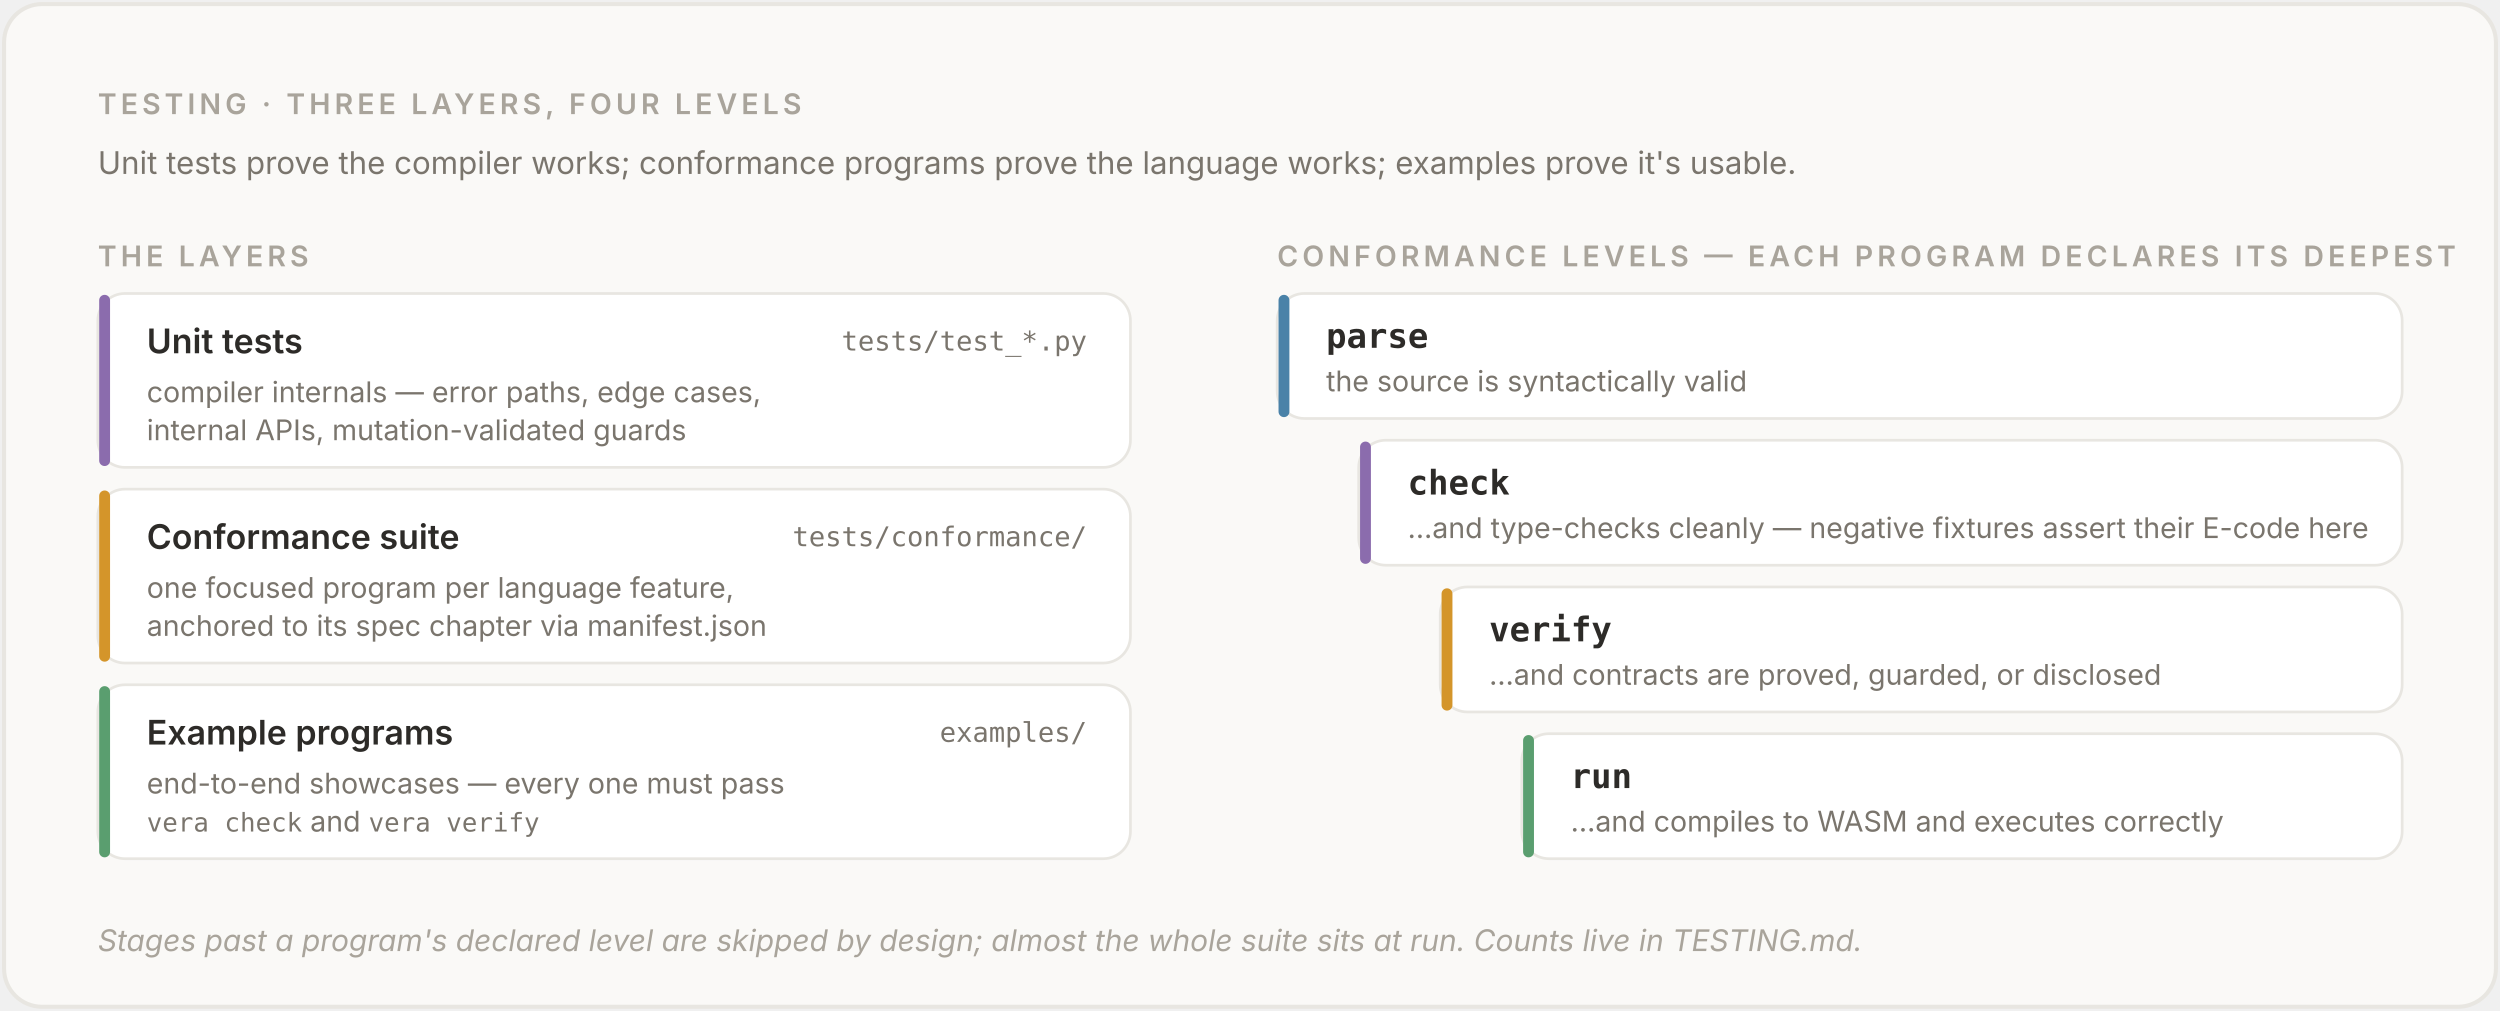
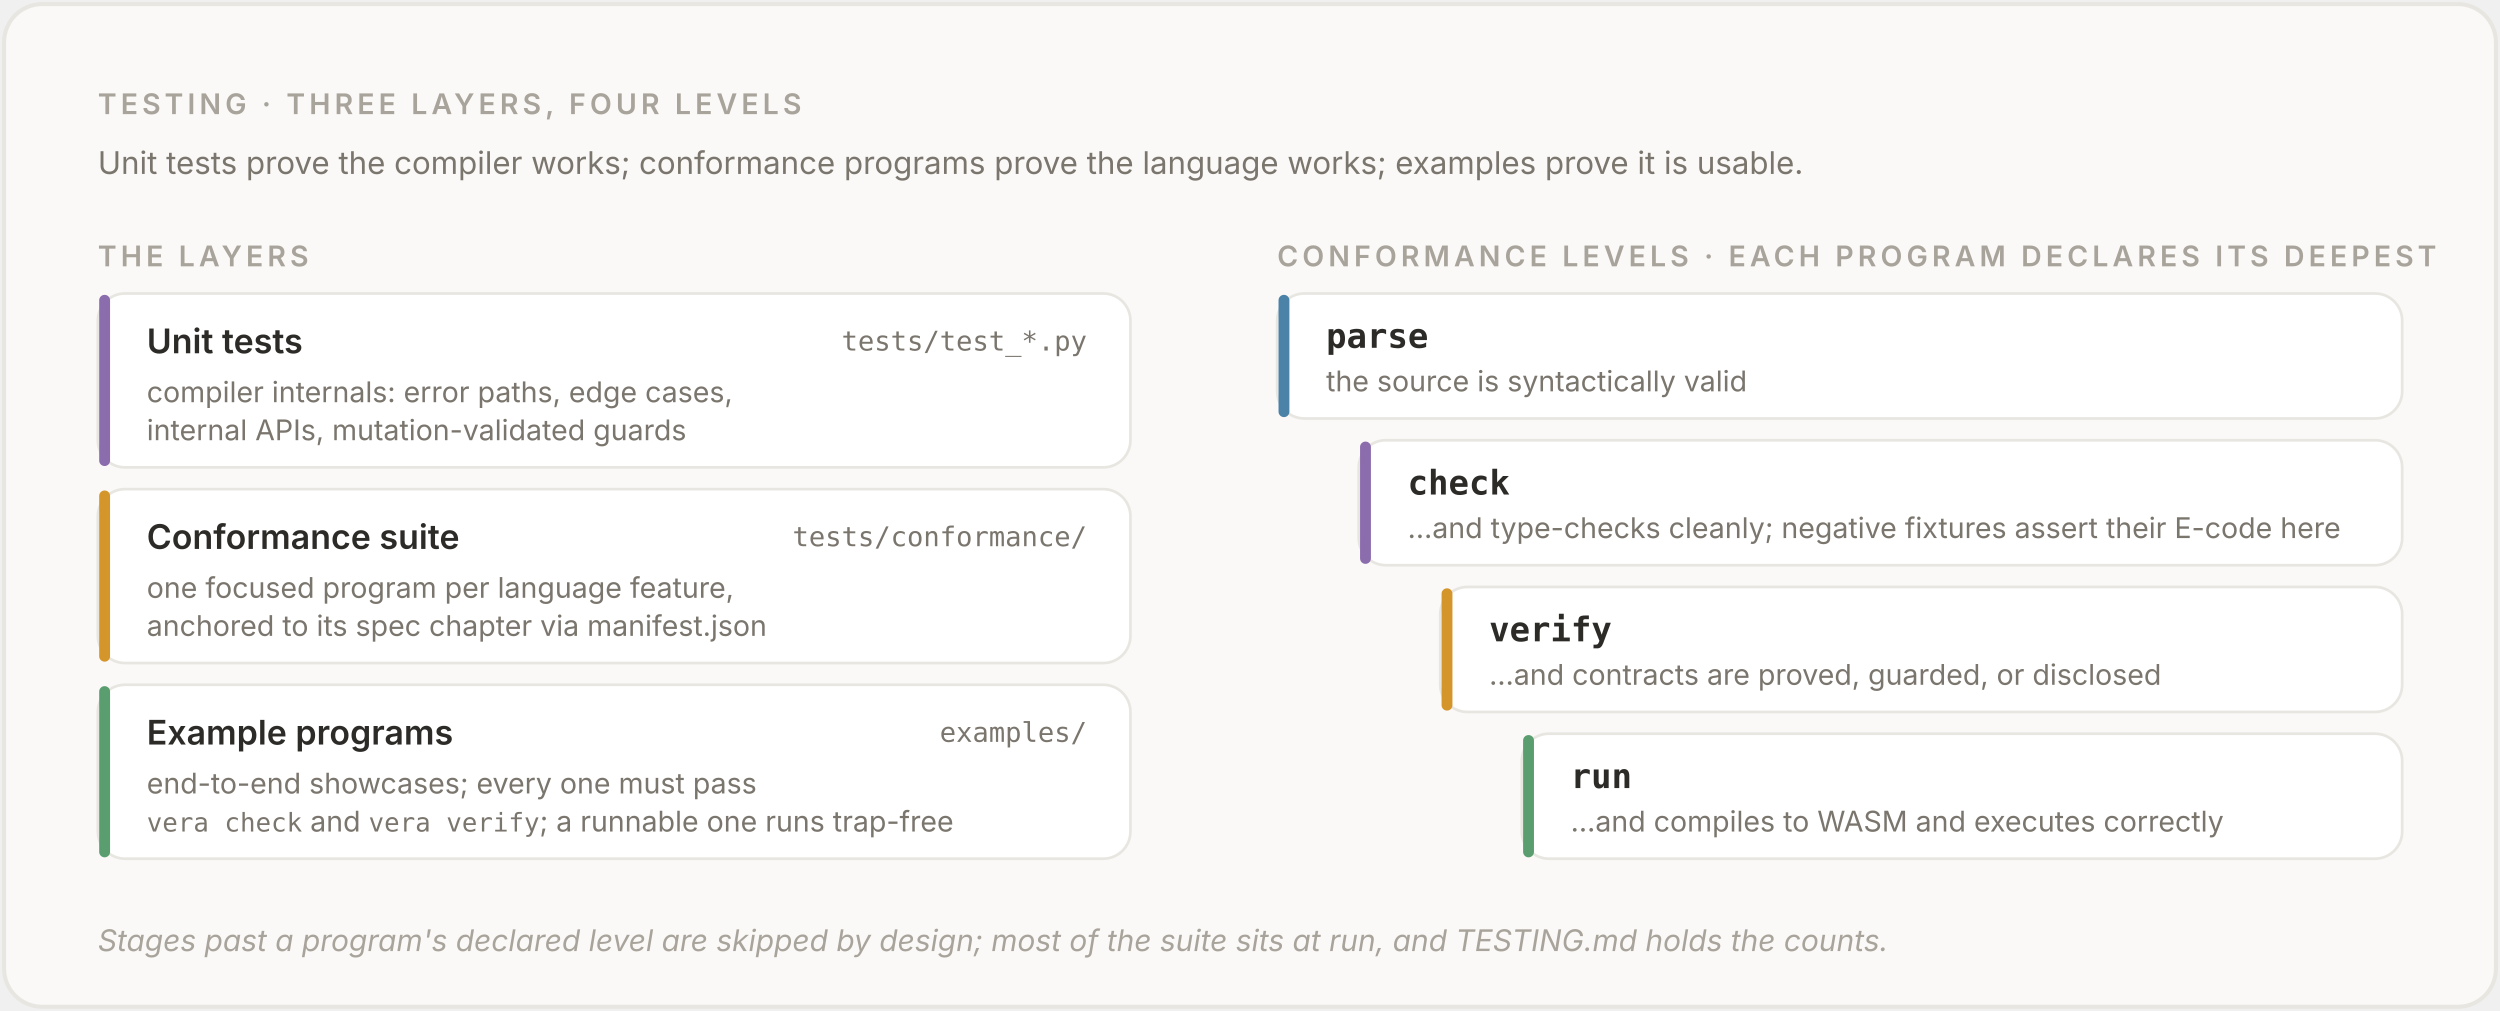
<svg xmlns="http://www.w3.org/2000/svg" width="920" height="372" viewBox="0 0 920 372" role="img" aria-labelledby="title">
  <defs>
    <style>
      .f  { font-family: -apple-system, BlinkMacSystemFont, 'Segoe UI', system-ui, sans-serif; }
      .m  { font-family: 'SF Mono', Menlo, Monaco, Consolas, monospace; }
      .micro { font-size: 10.5px; font-weight: 600; letter-spacing: 1.5px; fill: #a9a49b; }
      .sub { font-size: 11.5px; fill: #7a756d; }
      .card { fill: #ffffff; stroke: #e8e6e1; stroke-width: 1; }
      .t { font-size: 12.5px; font-weight: 600; fill: #2d2b28; }
      .d { font-size: 10.5px; fill: #7a756d; }
      .footi { font-size: 11px; font-style: italic; fill: #a9a49b; }
    </style>
  </defs>
  <rect x="1.5" y="1.5" width="917" height="369" rx="14" fill="#faf9f7" stroke="#e8e6e1" stroke-width="1.5" />
  <text class="f micro" x="36" y="42">TESTING · THREE LAYERS, FOUR LEVELS</text>
-   <text class="f sub" x="36" y="64">Unit tests prove the compiler works; conformance programs prove the language works; examples prove it's usable.</text>
+   <text class="f sub" x="36" y="64">Unit tests prove the compiler works; conformance programs prove the language works; examples prove it is usable.</text>
  <text class="f micro" x="36" y="98">THE LAYERS</text>
  <g>
    <rect class="card" x="36" y="108" width="380" height="64" rx="10" />
    <rect x="36.5" y="108.5" width="4" height="63" rx="2" fill="#8b6cad" />
    <text class="f t" x="54" y="130">Unit tests</text>
    <text class="m" x="400" y="129" text-anchor="end" font-size="10px" fill="#7a756d">tests/test_*.py</text>
-     <text class="f d" x="54" y="148">compiler internals — error paths, edge cases,</text>
+     <text class="f d" x="54" y="148">compiler internals: error paths, edge cases,</text>
    <text class="f d" x="54" y="162">internal APIs, mutation-validated guards</text>
  </g>
  <g>
    <rect class="card" x="36" y="180" width="380" height="64" rx="10" />
    <rect x="36.5" y="180.5" width="4" height="63" rx="2" fill="#d4952a" />
    <text class="f t" x="54" y="202">Conformance suite</text>
    <text class="m" x="400" y="201" text-anchor="end" font-size="10px" fill="#7a756d">tests/conformance/</text>
    <text class="f d" x="54" y="220">one focused program per language feature,</text>
    <text class="f d" x="54" y="234">anchored to its spec chapter via manifest.json</text>
  </g>
  <g>
    <rect class="card" x="36" y="252" width="380" height="64" rx="10" />
    <rect x="36.5" y="252.5" width="4" height="63" rx="2" fill="#5a9e6f" />
    <text class="f t" x="54" y="274">Example programs</text>
    <text class="m" x="400" y="273" text-anchor="end" font-size="10px" fill="#7a756d">examples/</text>
-     <text class="f d" x="54" y="292">end-to-end showcases — every one must pass</text>
+     <text class="f d" x="54" y="292">end-to-end showcases; every one must pass</text>
    <text class="f d" x="54" y="306">
-       <tspan class="m" font-size="9.5px">vera check</tspan> and <tspan class="m" font-size="9.5px">vera verify</tspan>
-     </text>
+       <tspan class="m" font-size="9.5px">vera check</tspan> and <tspan class="m" font-size="9.5px">vera verify</tspan>; a runnable one runs trap-free</text>
  </g>
-   <text class="f micro" x="470" y="98">CONFORMANCE LEVELS — EACH PROGRAM DECLARES ITS DEEPEST</text>
+   <text class="f micro" x="470" y="98">CONFORMANCE LEVELS · EACH PROGRAM DECLARES ITS DEEPEST</text>
  <g>
    <rect class="card" x="470" y="108" width="414" height="46" rx="10" />
    <rect x="470.5" y="108.5" width="4" height="45" rx="2" fill="#4a82a8" />
    <text class="m t" x="488" y="128" font-size="12px">parse</text>
    <text class="f d" x="488" y="144">the source is syntactically valid</text>
  </g>
  <g>
    <rect class="card" x="500" y="162" width="384" height="46" rx="10" />
    <rect x="500.5" y="162.5" width="4" height="45" rx="2" fill="#8b6cad" />
    <text class="m t" x="518" y="182" font-size="12px">check</text>
-     <text class="f d" x="518" y="198">…and type-checks cleanly — negative fixtures assert their E-code here</text>
+     <text class="f d" x="518" y="198">…and type-checks cleanly; negative fixtures assert their E-code here</text>
  </g>
  <g>
    <rect class="card" x="530" y="216" width="354" height="46" rx="10" />
    <rect x="530.5" y="216.5" width="4" height="45" rx="2" fill="#d4952a" />
    <text class="m t" x="548" y="236" font-size="12px">verify</text>
    <text class="f d" x="548" y="252">…and contracts are proved, guarded, or disclosed</text>
  </g>
  <g>
    <rect class="card" x="560" y="270" width="324" height="46" rx="10" />
    <rect x="560.5" y="270.5" width="4" height="45" rx="2" fill="#5a9e6f" />
    <text class="m t" x="578" y="290" font-size="12px">run</text>
    <text class="f d" x="578" y="306">…and compiles to WASM and executes correctly</text>
  </g>
-   <text class="f footi" x="36" y="350">Stages past a program's declared level are skipped by design; almost the whole suite sits at run. Counts live in TESTING.md.</text>
+   <text class="f footi" x="36" y="350">Stages past a program's declared level are skipped by design; most of the suite sits at run, and TESTING.md holds the counts.</text>
</svg>
